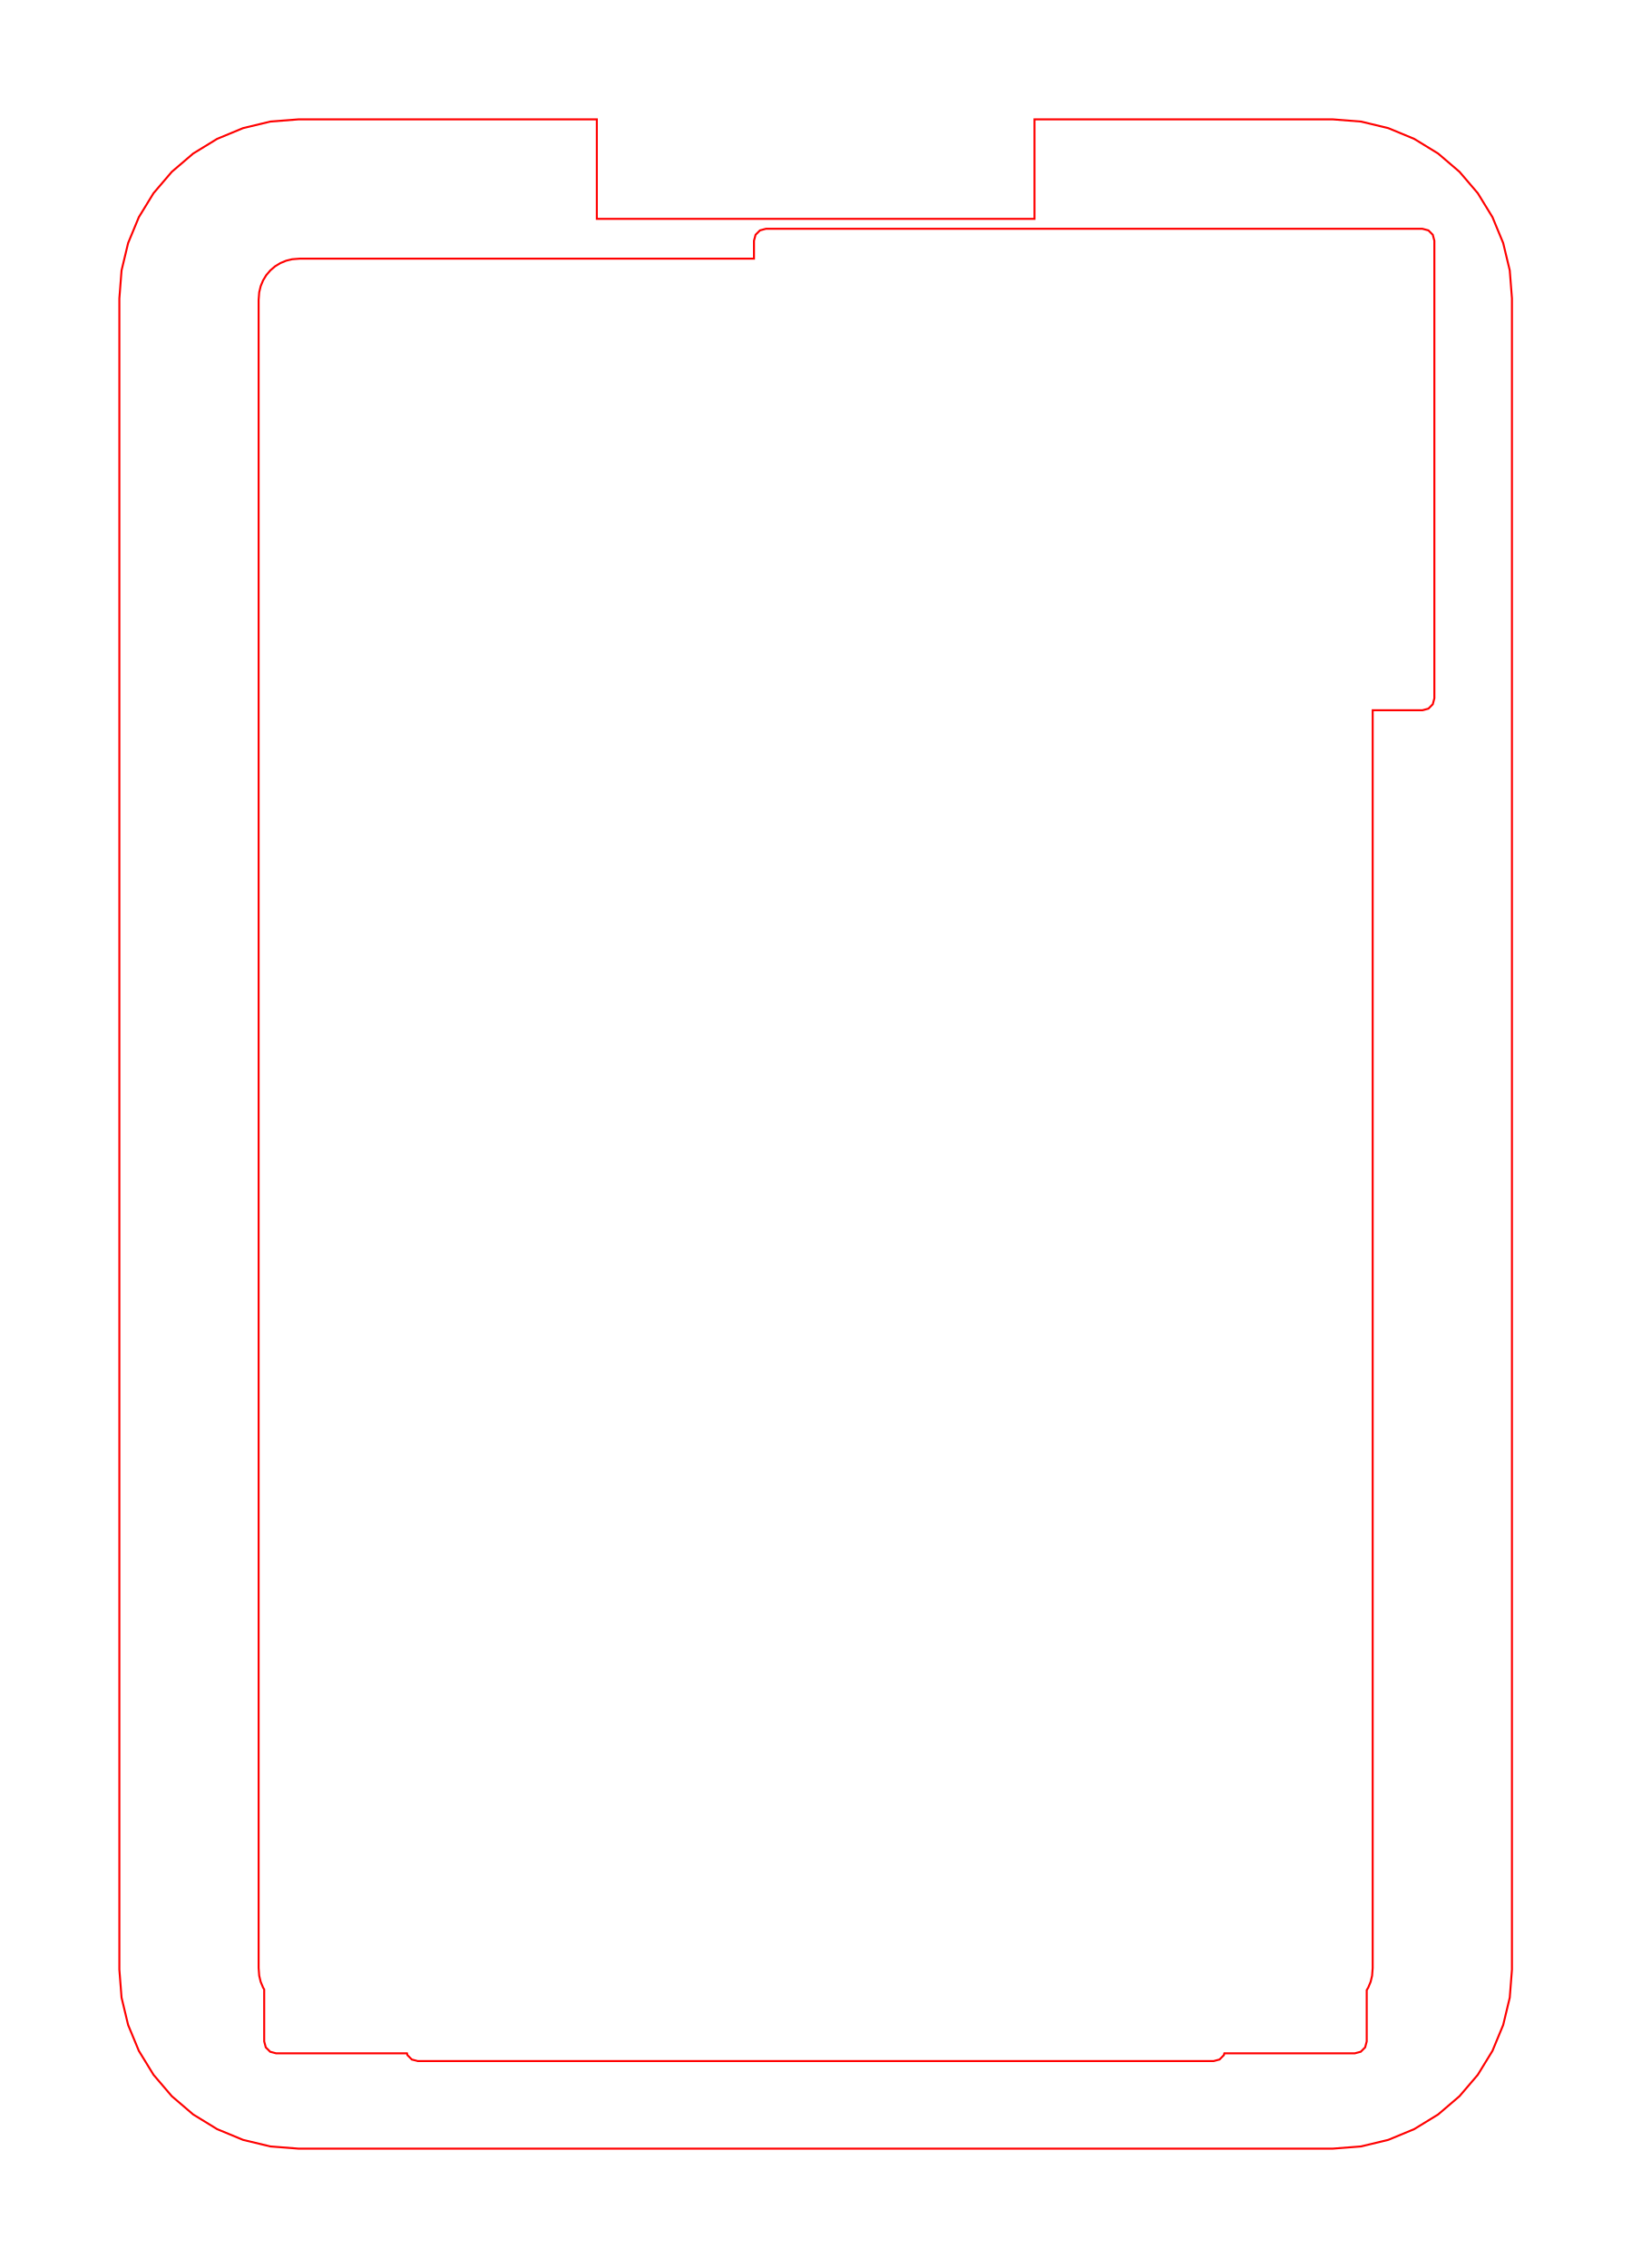
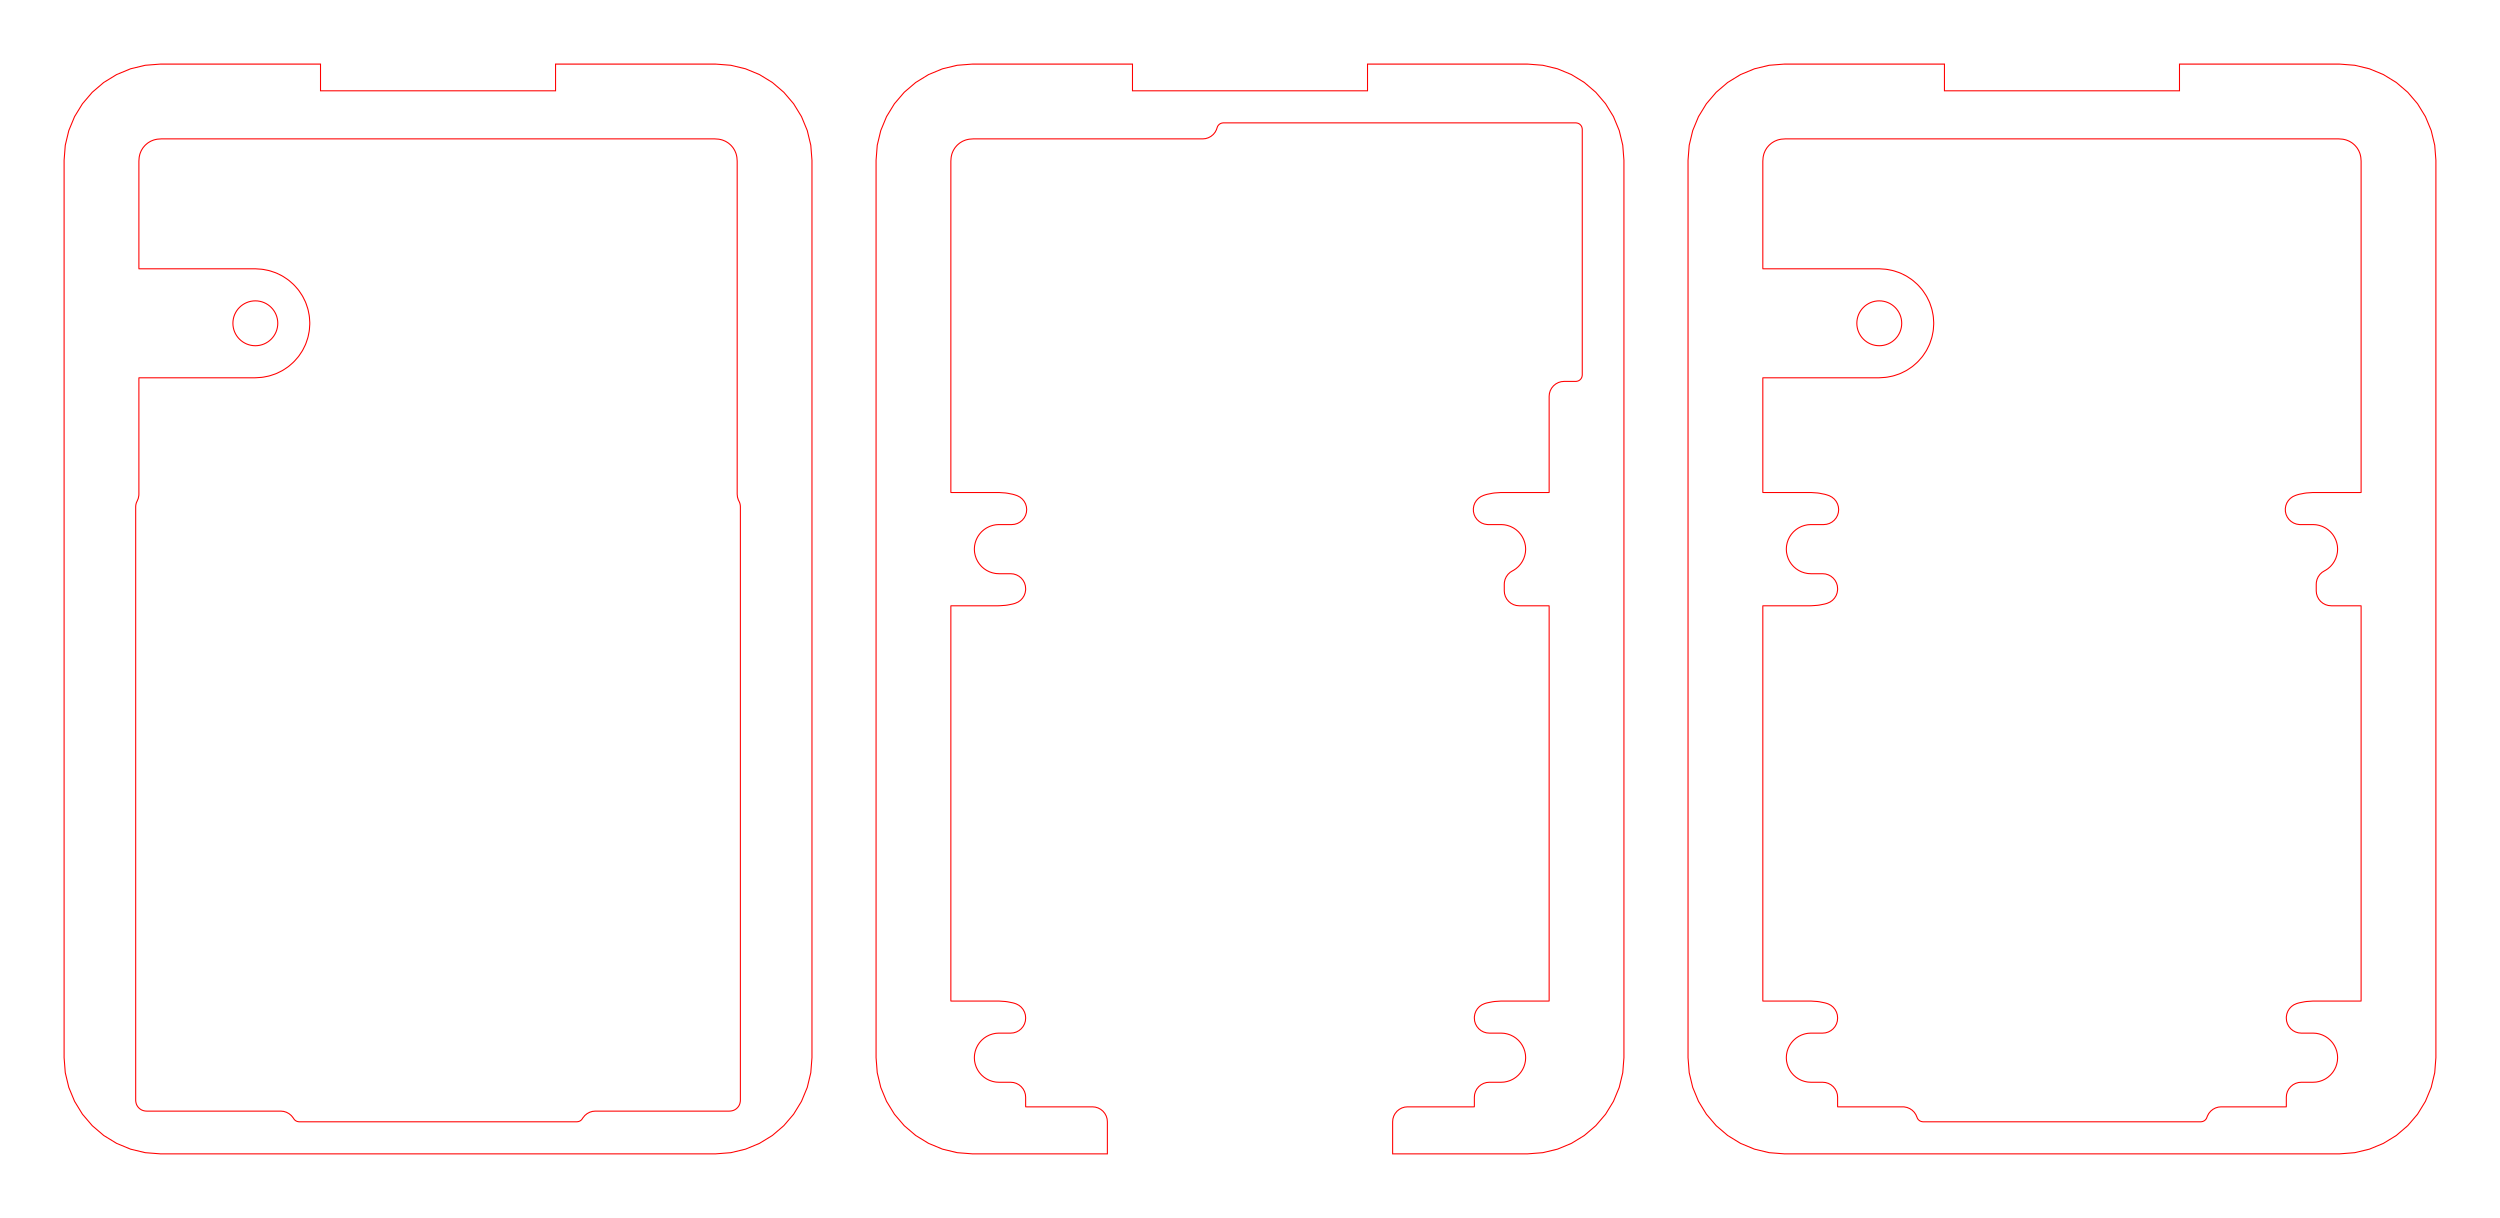
- <svg xmlns="http://www.w3.org/2000/svg" width="41.00mm" height="57.00mm" viewBox="0 0 41.000 57.000">
-   <g fill="none" stroke="#ff0000" stroke-width="0.05">
-     <polygon points="15.000,5.500 26.000,5.500 26.000,3.000 33.500,3.000 34.204,3.055 34.891,3.220 35.543,3.490 36.145,3.859 36.682,4.318 37.141,4.855 37.510,5.457 37.780,6.109 37.945,6.796 38.000,7.500 38.000,49.500 37.945,50.204 37.780,50.891 37.510,51.543 37.141,52.145 36.682,52.682 36.145,53.141 35.543,53.510 34.891,53.780 34.204,53.945 33.500,54.000 7.500,54.000 6.796,53.945 6.109,53.780 5.457,53.510 4.855,53.141 4.318,52.682 3.859,52.145 3.490,51.543 3.220,50.891 3.055,50.204 3.000,49.500 3.000,7.500 3.055,6.796 3.220,6.109 3.490,5.457 3.859,4.855 4.318,4.318 4.855,3.859 5.457,3.490 6.109,3.220 6.796,3.055 7.500,3.000 15.000,3.000" />
-     <polygon points="19.250,5.750 19.100,5.790 18.990,5.900 18.950,6.050 18.950,6.500 7.539,6.500 7.344,6.515 7.192,6.552 7.047,6.612 6.914,6.693 6.795,6.795 6.693,6.914 6.612,7.047 6.552,7.192 6.515,7.344 6.500,7.539 6.500,49.461 6.515,49.656 6.552,49.808 6.612,49.953 6.640,49.998 6.640,51.305 6.680,51.455 6.790,51.565 6.940,51.605 10.228,51.605 10.240,51.650 10.350,51.760 10.500,51.800 30.500,51.800 30.650,51.760 30.760,51.650 30.772,51.605 34.050,51.605 34.200,51.565 34.310,51.455 34.350,51.305 34.350,50.015 34.388,49.953 34.448,49.808 34.485,49.656 34.500,49.461 34.500,17.850 35.750,17.850 35.900,17.810 36.010,17.700 36.050,17.550 36.050,6.050 36.010,5.900 35.900,5.790 35.750,5.750" />
+ <svg xmlns="http://www.w3.org/2000/svg" width="117.00mm" height="57.00mm" viewBox="0 0 117.000 57.000">
+   <g id="frame_screen" fill="none" stroke="#ff0000" stroke-width="0.05">
+     <polygon points="15.000,4.250 26.000,4.250 26.000,3.000 33.500,3.000 34.204,3.055 34.891,3.220 35.543,3.490 36.145,3.859 36.682,4.318 37.141,4.855 37.510,5.457 37.780,6.109 37.945,6.796 38.000,7.500 38.000,49.500 37.945,50.204 37.780,50.891 37.510,51.543 37.141,52.145 36.682,52.682 36.145,53.141 35.543,53.510 34.891,53.780 34.204,53.945 33.500,54.000 7.500,54.000 6.796,53.945 6.109,53.780 5.457,53.510 4.855,53.141 4.318,52.682 3.859,52.145 3.490,51.543 3.220,50.891 3.055,50.204 3.000,49.500 3.000,7.500 3.055,6.796 3.220,6.109 3.490,5.457 3.859,4.855 4.318,4.318 4.855,3.859 5.457,3.490 6.109,3.220 6.796,3.055 7.500,3.000 15.000,3.000" />
+     <polygon points="7.553,6.500 7.526,6.501 7.371,6.513 7.317,6.522 7.219,6.545 7.167,6.562 7.073,6.601 7.024,6.626 6.937,6.679 6.893,6.711 6.816,6.777 6.777,6.816 6.711,6.893 6.679,6.937 6.626,7.024 6.601,7.073 6.562,7.167 6.545,7.219 6.522,7.317 6.513,7.371 6.501,7.526 6.500,7.553 6.500,12.546 6.503,12.577 6.534,12.580 11.927,12.580 11.973,12.581 12.237,12.599 12.328,12.611 12.565,12.658 12.653,12.682 12.882,12.759 12.967,12.794 13.184,12.901 13.263,12.947 13.464,13.081 13.537,13.137 13.719,13.297 13.783,13.361 13.943,13.543 13.999,13.616 14.133,13.817 14.179,13.896 14.286,14.113 14.321,14.198 14.398,14.427 14.422,14.515 14.469,14.752 14.481,14.843 14.497,15.084 14.497,15.176 14.481,15.417 14.469,15.508 14.422,15.745 14.398,15.833 14.321,16.062 14.286,16.147 14.179,16.364 14.133,16.443 13.999,16.644 13.943,16.717 13.783,16.899 13.719,16.963 13.537,17.123 13.464,17.179 13.263,17.313 13.184,17.359 12.967,17.466 12.882,17.501 12.653,17.578 12.565,17.602 12.328,17.649 12.237,17.661 11.973,17.679 11.927,17.680 6.534,17.680 6.503,17.683 6.500,17.714 6.500,23.124 6.497,23.192 6.470,23.327 6.417,23.454 6.404,23.478 6.378,23.542 6.370,23.570 6.356,23.637 6.352,23.683 6.350,23.717 6.350,51.483 6.352,51.517 6.356,51.563 6.370,51.630 6.378,51.658 6.404,51.722 6.418,51.747 6.456,51.804 6.475,51.827 6.523,51.875 6.546,51.894 6.603,51.932 6.628,51.946 6.692,51.972 6.720,51.980 6.787,51.994 6.833,51.998 6.867,52.000 13.135,52.000 13.272,52.013 13.403,52.053 13.524,52.118 13.630,52.205 13.717,52.311 13.770,52.389 13.811,52.430 13.859,52.463 13.913,52.485 13.976,52.498 13.983,52.498 14.017,52.500 26.983,52.500 27.017,52.498 27.024,52.498 27.087,52.485 27.141,52.463 27.189,52.430 27.230,52.389 27.283,52.311 27.370,52.205 27.476,52.118 27.597,52.053 27.728,52.013 27.865,52.000 34.133,52.000 34.167,51.998 34.213,51.994 34.280,51.980 34.308,51.972 34.372,51.946 34.397,51.932 34.454,51.894 34.477,51.875 34.525,51.827 34.544,51.804 34.582,51.747 34.596,51.722 34.622,51.658 34.630,51.630 34.644,51.563 34.648,51.517 34.650,51.483 34.650,23.717 34.648,23.683 34.644,23.637 34.630,23.570 34.622,23.542 34.596,23.478 34.583,23.454 34.553,23.392 34.513,23.260 34.500,23.124 34.500,7.553 34.499,7.526 34.487,7.371 34.478,7.317 34.455,7.219 34.438,7.167 34.399,7.073 34.374,7.024 34.321,6.937 34.289,6.893 34.223,6.816 34.184,6.777 34.107,6.711 34.063,6.679 33.976,6.626 33.927,6.601 33.833,6.562 33.781,6.545 33.683,6.522 33.629,6.513 33.474,6.501 33.447,6.500" />
+     <circle cx="11.950" cy="15.130" r="1.050" />
+   </g>
+   <g id="frame_cell1" fill="none" stroke="#ff0000" stroke-width="0.05">
+     <polygon points="53.000,4.250 64.000,4.250 64.000,3.000 71.500,3.000 72.204,3.055 72.891,3.220 73.543,3.490 74.145,3.859 74.682,4.318 75.141,4.855 75.510,5.457 75.780,6.109 75.945,6.796 76.000,7.500 76.000,49.500 75.945,50.204 75.780,50.891 75.510,51.543 75.141,52.145 74.682,52.682 74.145,53.141 73.543,53.510 72.891,53.780 72.204,53.945 71.500,54.000 65.175,54.000 65.175,52.500 65.188,52.363 65.228,52.232 65.293,52.111 65.380,52.005 65.486,51.918 65.607,51.853 65.738,51.813 65.875,51.800 68.966,51.800 68.997,51.797 69.000,51.766 69.000,51.350 69.013,51.213 69.053,51.082 69.118,50.961 69.205,50.855 69.311,50.768 69.432,50.703 69.563,50.663 69.700,50.650 70.239,50.650 70.261,50.649 70.377,50.642 70.423,50.636 70.525,50.615 70.569,50.603 70.668,50.570 70.711,50.552 70.804,50.506 70.844,50.483 70.931,50.425 70.967,50.397 71.046,50.328 71.078,50.296 71.147,50.217 71.175,50.181 71.233,50.094 71.256,50.054 71.302,49.961 71.320,49.918 71.353,49.819 71.365,49.775 71.386,49.673 71.392,49.627 71.399,49.523 71.399,49.477 71.392,49.373 71.386,49.327 71.365,49.225 71.353,49.181 71.320,49.082 71.302,49.039 71.256,48.946 71.233,48.906 71.175,48.819 71.147,48.783 71.078,48.704 71.046,48.672 70.967,48.603 70.931,48.575 70.844,48.517 70.804,48.494 70.711,48.448 70.668,48.430 70.569,48.397 70.525,48.385 70.423,48.364 70.377,48.358 70.261,48.351 70.239,48.350 69.700,48.350 69.563,48.337 69.432,48.297 69.311,48.232 69.205,48.145 69.118,48.039 69.053,47.918 69.013,47.787 69.000,47.650 69.000,47.633 69.001,47.588 69.024,47.452 69.072,47.324 69.145,47.207 69.238,47.107 69.350,47.027 69.475,46.971 69.521,46.955 69.609,46.931 69.859,46.882 69.950,46.870 70.227,46.851 70.273,46.850 72.466,46.850 72.497,46.847 72.500,46.816 72.500,28.384 72.497,28.353 72.466,28.350 71.100,28.350 70.963,28.337 70.832,28.297 70.711,28.232 70.605,28.145 70.518,28.039 70.453,27.918 70.413,27.787 70.400,27.650 70.400,27.341 70.406,27.249 70.437,27.116 70.494,26.991 70.574,26.879 70.674,26.785 70.790,26.713 70.804,26.706 70.844,26.683 70.931,26.625 70.967,26.597 71.046,26.528 71.078,26.496 71.147,26.417 71.175,26.381 71.233,26.294 71.256,26.254 71.302,26.161 71.320,26.118 71.353,26.019 71.365,25.975 71.386,25.873 71.392,25.827 71.399,25.723 71.399,25.677 71.392,25.573 71.386,25.527 71.365,25.425 71.353,25.381 71.320,25.282 71.302,25.239 71.256,25.146 71.233,25.106 71.175,25.019 71.147,24.983 71.078,24.904 71.046,24.872 70.967,24.803 70.931,24.775 70.844,24.717 70.804,24.694 70.711,24.648 70.668,24.630 70.569,24.597 70.525,24.585 70.423,24.564 70.377,24.558 70.261,24.551 70.239,24.550 69.651,24.550 69.605,24.549 69.470,24.526 69.342,24.478 69.225,24.405 69.125,24.312 69.045,24.200 68.988,24.075 68.957,23.941 68.953,23.804 68.975,23.669 69.023,23.540 69.096,23.424 69.190,23.324 69.301,23.244 69.426,23.187 69.521,23.155 69.609,23.131 69.859,23.082 69.950,23.070 70.227,23.051 70.273,23.050 72.466,23.050 72.497,23.047 72.500,23.016 72.500,18.550 72.513,18.413 72.553,18.282 72.618,18.161 72.705,18.055 72.811,17.968 72.932,17.903 73.063,17.863 73.200,17.850 73.733,17.850 73.767,17.848 73.774,17.848 73.837,17.835 73.891,17.813 73.939,17.780 73.980,17.739 74.013,17.691 74.035,17.637 74.048,17.574 74.048,17.567 74.050,17.533 74.050,6.067 74.048,6.033 74.048,6.026 74.035,5.963 74.013,5.909 73.980,5.861 73.939,5.820 73.891,5.787 73.837,5.765 73.774,5.752 73.767,5.752 73.733,5.750 57.267,5.750 57.233,5.752 57.226,5.752 57.163,5.765 57.109,5.787 57.061,5.820 57.020,5.861 56.987,5.909 56.963,5.968 56.956,5.991 56.942,6.029 56.930,6.068 56.866,6.189 56.779,6.295 56.672,6.382 56.551,6.447 56.420,6.487 56.284,6.500 45.553,6.500 45.526,6.501 45.371,6.513 45.317,6.522 45.219,6.545 45.167,6.562 45.073,6.601 45.024,6.626 44.937,6.679 44.893,6.711 44.816,6.777 44.777,6.816 44.711,6.893 44.679,6.937 44.626,7.024 44.601,7.073 44.562,7.167 44.545,7.219 44.522,7.317 44.513,7.371 44.501,7.526 44.500,7.553 44.500,23.016 44.503,23.047 44.534,23.050 46.727,23.050 46.773,23.051 47.050,23.070 47.141,23.082 47.391,23.131 47.479,23.155 47.574,23.187 47.617,23.203 47.738,23.268 47.844,23.355 47.931,23.461 47.996,23.582 48.035,23.713 48.049,23.850 48.035,23.987 47.996,24.118 47.931,24.239 47.844,24.345 47.738,24.432 47.617,24.497 47.485,24.537 47.349,24.550 46.761,24.550 46.739,24.551 46.623,24.558 46.577,24.564 46.475,24.585 46.431,24.597 46.332,24.630 46.289,24.648 46.196,24.694 46.156,24.717 46.069,24.775 46.033,24.803 45.954,24.872 45.922,24.904 45.853,24.983 45.825,25.019 45.767,25.106 45.744,25.146 45.698,25.239 45.680,25.282 45.647,25.381 45.635,25.425 45.614,25.527 45.608,25.573 45.601,25.677 45.601,25.723 45.608,25.827 45.614,25.873 45.635,25.975 45.647,26.019 45.680,26.118 45.698,26.161 45.744,26.254 45.767,26.294 45.825,26.381 45.853,26.417 45.922,26.496 45.954,26.528 46.033,26.597 46.069,26.625 46.156,26.683 46.196,26.706 46.289,26.752 46.332,26.770 46.431,26.803 46.475,26.815 46.577,26.836 46.623,26.842 46.739,26.849 46.761,26.850 47.300,26.850 47.437,26.863 47.568,26.903 47.689,26.968 47.795,27.055 47.882,27.161 47.947,27.282 47.987,27.413 48.000,27.550 48.000,27.567 47.999,27.612 47.976,27.748 47.928,27.876 47.855,27.993 47.762,28.093 47.650,28.173 47.525,28.229 47.479,28.245 47.391,28.269 47.141,28.318 47.050,28.330 46.773,28.349 46.727,28.350 44.534,28.350 44.503,28.353 44.500,28.384 44.500,46.816 44.503,46.847 44.534,46.850 46.727,46.850 46.773,46.851 47.050,46.870 47.141,46.882 47.391,46.931 47.479,46.955 47.525,46.971 47.568,46.987 47.689,47.051 47.795,47.138 47.882,47.245 47.947,47.366 47.987,47.497 48.000,47.633 48.000,47.650 47.987,47.787 47.947,47.918 47.882,48.039 47.795,48.145 47.689,48.232 47.568,48.297 47.437,48.337 47.300,48.350 46.761,48.350 46.739,48.351 46.623,48.358 46.577,48.364 46.475,48.385 46.431,48.397 46.332,48.430 46.289,48.448 46.196,48.494 46.156,48.517 46.069,48.575 46.033,48.603 45.954,48.672 45.922,48.704 45.853,48.783 45.825,48.819 45.767,48.906 45.744,48.946 45.698,49.039 45.680,49.082 45.647,49.181 45.635,49.225 45.614,49.327 45.608,49.373 45.601,49.477 45.601,49.523 45.608,49.627 45.614,49.673 45.635,49.775 45.647,49.819 45.680,49.918 45.698,49.961 45.744,50.054 45.767,50.094 45.825,50.181 45.853,50.217 45.922,50.296 45.954,50.328 46.033,50.397 46.069,50.425 46.156,50.483 46.196,50.506 46.289,50.552 46.332,50.570 46.431,50.603 46.475,50.615 46.577,50.636 46.623,50.642 46.739,50.649 46.761,50.650 47.300,50.650 47.437,50.663 47.568,50.703 47.689,50.768 47.795,50.855 47.882,50.961 47.947,51.082 47.987,51.213 48.000,51.350 48.000,51.766 48.003,51.797 48.034,51.800 51.125,51.800 51.262,51.813 51.393,51.853 51.514,51.918 51.620,52.005 51.707,52.111 51.772,52.232 51.812,52.363 51.825,52.500 51.825,54.000 45.500,54.000 44.796,53.945 44.109,53.780 43.457,53.510 42.855,53.141 42.318,52.682 41.859,52.145 41.490,51.543 41.220,50.891 41.055,50.204 41.000,49.500 41.000,7.500 41.055,6.796 41.220,6.109 41.490,5.457 41.859,4.855 42.318,4.318 42.855,3.859 43.457,3.490 44.109,3.220 44.796,3.055 45.500,3.000 53.000,3.000" />
+   </g>
+   <g id="frame_cell2" fill="none" stroke="#ff0000" stroke-width="0.05">
+     <polygon points="91.000,4.250 102.000,4.250 102.000,3.000 109.500,3.000 110.204,3.055 110.891,3.220 111.543,3.490 112.145,3.859 112.682,4.318 113.141,4.855 113.510,5.457 113.780,6.109 113.945,6.796 114.000,7.500 114.000,49.500 113.945,50.204 113.780,50.891 113.510,51.543 113.141,52.145 112.682,52.682 112.145,53.141 111.543,53.510 110.891,53.780 110.204,53.945 109.500,54.000 83.500,54.000 82.796,53.945 82.109,53.780 81.457,53.510 80.855,53.141 80.318,52.682 79.859,52.145 79.490,51.543 79.220,50.891 79.055,50.204 79.000,49.500 79.000,7.500 79.055,6.796 79.220,6.109 79.490,5.457 79.859,4.855 80.318,4.318 80.855,3.859 81.457,3.490 82.109,3.220 82.796,3.055 83.500,3.000 91.000,3.000" />
+     <polygon points="83.553,6.500 83.526,6.501 83.371,6.513 83.317,6.522 83.219,6.545 83.167,6.562 83.073,6.601 83.024,6.626 82.937,6.679 82.893,6.711 82.816,6.777 82.777,6.816 82.711,6.893 82.679,6.937 82.626,7.024 82.601,7.073 82.562,7.167 82.545,7.219 82.522,7.317 82.513,7.371 82.501,7.526 82.500,7.553 82.500,12.546 82.503,12.577 82.534,12.580 87.927,12.580 87.973,12.581 88.237,12.599 88.328,12.611 88.565,12.658 88.653,12.682 88.882,12.759 88.967,12.794 89.184,12.901 89.263,12.947 89.464,13.081 89.537,13.137 89.719,13.297 89.783,13.361 89.943,13.543 89.999,13.616 90.133,13.817 90.179,13.896 90.286,14.113 90.321,14.198 90.398,14.427 90.422,14.515 90.469,14.752 90.481,14.843 90.497,15.084 90.497,15.176 90.481,15.417 90.469,15.508 90.422,15.745 90.398,15.833 90.321,16.062 90.286,16.147 90.179,16.364 90.133,16.443 89.999,16.644 89.943,16.717 89.783,16.899 89.719,16.963 89.537,17.123 89.464,17.179 89.263,17.313 89.184,17.359 88.967,17.466 88.882,17.501 88.653,17.578 88.565,17.602 88.328,17.649 88.237,17.661 87.973,17.679 87.927,17.680 82.534,17.680 82.503,17.683 82.500,17.714 82.500,23.016 82.503,23.047 82.534,23.050 84.727,23.050 84.773,23.051 85.050,23.070 85.141,23.082 85.391,23.131 85.479,23.155 85.574,23.187 85.617,23.203 85.738,23.268 85.844,23.355 85.931,23.461 85.996,23.582 86.035,23.713 86.049,23.850 86.035,23.987 85.996,24.118 85.931,24.239 85.844,24.345 85.738,24.432 85.617,24.497 85.485,24.537 85.349,24.550 84.761,24.550 84.739,24.551 84.623,24.558 84.577,24.564 84.475,24.585 84.431,24.597 84.332,24.630 84.289,24.648 84.196,24.694 84.156,24.717 84.069,24.775 84.033,24.803 83.954,24.872 83.922,24.904 83.853,24.983 83.825,25.019 83.767,25.106 83.744,25.146 83.698,25.239 83.680,25.282 83.647,25.381 83.635,25.425 83.614,25.527 83.608,25.573 83.601,25.677 83.601,25.723 83.608,25.827 83.614,25.873 83.635,25.975 83.647,26.019 83.680,26.118 83.698,26.161 83.744,26.254 83.767,26.294 83.825,26.381 83.853,26.417 83.922,26.496 83.954,26.528 84.033,26.597 84.069,26.625 84.156,26.683 84.196,26.706 84.289,26.752 84.332,26.770 84.431,26.803 84.475,26.815 84.577,26.836 84.623,26.842 84.739,26.849 84.761,26.850 85.300,26.850 85.437,26.863 85.568,26.903 85.689,26.968 85.795,27.055 85.882,27.161 85.947,27.282 85.987,27.413 86.000,27.550 86.000,27.567 85.999,27.612 85.976,27.748 85.928,27.876 85.855,27.993 85.762,28.093 85.650,28.173 85.525,28.229 85.479,28.245 85.391,28.269 85.141,28.318 85.050,28.330 84.773,28.349 84.727,28.350 82.534,28.350 82.503,28.353 82.500,28.384 82.500,46.816 82.503,46.847 82.534,46.850 84.727,46.850 84.773,46.851 85.050,46.870 85.141,46.882 85.391,46.931 85.479,46.955 85.525,46.971 85.568,46.987 85.689,47.051 85.795,47.138 85.882,47.245 85.947,47.366 85.987,47.497 86.000,47.633 86.000,47.650 85.987,47.787 85.947,47.918 85.882,48.039 85.795,48.145 85.689,48.232 85.568,48.297 85.437,48.337 85.300,48.350 84.761,48.350 84.739,48.351 84.623,48.358 84.577,48.364 84.475,48.385 84.431,48.397 84.332,48.430 84.289,48.448 84.196,48.494 84.156,48.517 84.069,48.575 84.033,48.603 83.954,48.672 83.922,48.704 83.853,48.783 83.825,48.819 83.767,48.906 83.744,48.946 83.698,49.039 83.680,49.082 83.647,49.181 83.635,49.225 83.614,49.327 83.608,49.373 83.601,49.477 83.601,49.523 83.608,49.627 83.614,49.673 83.635,49.775 83.647,49.819 83.680,49.918 83.698,49.961 83.744,50.054 83.767,50.094 83.825,50.181 83.853,50.217 83.922,50.296 83.954,50.328 84.033,50.397 84.069,50.425 84.156,50.483 84.196,50.506 84.289,50.552 84.332,50.570 84.431,50.603 84.475,50.615 84.577,50.636 84.623,50.642 84.739,50.649 84.761,50.650 85.300,50.650 85.437,50.663 85.568,50.703 85.689,50.768 85.795,50.855 85.882,50.961 85.947,51.082 85.987,51.213 86.000,51.350 86.000,51.766 86.003,51.797 86.034,51.800 89.048,51.800 89.116,51.803 89.251,51.830 89.378,51.883 89.492,51.959 89.589,52.056 89.665,52.170 89.698,52.251 89.700,52.250 89.737,52.341 89.770,52.389 89.811,52.430 89.859,52.463 89.913,52.485 89.976,52.498 89.983,52.498 90.017,52.500 102.983,52.500 103.017,52.498 103.024,52.498 103.087,52.485 103.141,52.463 103.189,52.430 103.230,52.389 103.263,52.341 103.293,52.268 103.306,52.232 103.370,52.111 103.458,52.005 103.564,51.918 103.685,51.853 103.816,51.813 103.952,51.800 106.966,51.800 106.997,51.797 107.000,51.766 107.000,51.350 107.013,51.213 107.053,51.082 107.118,50.961 107.205,50.855 107.311,50.768 107.432,50.703 107.563,50.663 107.700,50.650 108.239,50.650 108.261,50.649 108.377,50.642 108.423,50.636 108.525,50.615 108.569,50.603 108.668,50.570 108.711,50.552 108.804,50.506 108.844,50.483 108.931,50.425 108.967,50.397 109.046,50.328 109.078,50.296 109.147,50.217 109.175,50.181 109.233,50.094 109.256,50.054 109.302,49.961 109.320,49.918 109.353,49.819 109.365,49.775 109.386,49.673 109.392,49.627 109.399,49.523 109.399,49.477 109.392,49.373 109.386,49.327 109.365,49.225 109.353,49.181 109.320,49.082 109.302,49.039 109.256,48.946 109.233,48.906 109.175,48.819 109.147,48.783 109.078,48.704 109.046,48.672 108.967,48.603 108.931,48.575 108.844,48.517 108.804,48.494 108.711,48.448 108.668,48.430 108.569,48.397 108.525,48.385 108.423,48.364 108.377,48.358 108.261,48.351 108.239,48.350 107.700,48.350 107.563,48.337 107.432,48.297 107.311,48.232 107.205,48.145 107.118,48.039 107.053,47.918 107.013,47.787 107.000,47.650 107.000,47.633 107.001,47.588 107.024,47.452 107.072,47.324 107.145,47.207 107.238,47.107 107.350,47.027 107.475,46.971 107.521,46.955 107.609,46.931 107.859,46.882 107.950,46.870 108.227,46.851 108.273,46.850 110.466,46.850 110.497,46.847 110.500,46.816 110.500,28.384 110.497,28.353 110.466,28.350 109.100,28.350 108.963,28.337 108.832,28.297 108.711,28.232 108.605,28.145 108.518,28.039 108.453,27.918 108.413,27.787 108.400,27.650 108.400,27.341 108.406,27.249 108.437,27.116 108.494,26.991 108.574,26.879 108.674,26.785 108.790,26.713 108.804,26.706 108.844,26.683 108.931,26.625 108.967,26.597 109.046,26.528 109.078,26.496 109.147,26.417 109.175,26.381 109.233,26.294 109.256,26.254 109.302,26.161 109.320,26.118 109.353,26.019 109.365,25.975 109.386,25.873 109.392,25.827 109.399,25.723 109.399,25.677 109.392,25.573 109.386,25.527 109.365,25.425 109.353,25.381 109.320,25.282 109.302,25.239 109.256,25.146 109.233,25.106 109.175,25.019 109.147,24.983 109.078,24.904 109.046,24.872 108.967,24.803 108.931,24.775 108.844,24.717 108.804,24.694 108.711,24.648 108.668,24.630 108.569,24.597 108.525,24.585 108.423,24.564 108.377,24.558 108.261,24.551 108.239,24.550 107.651,24.550 107.605,24.549 107.470,24.526 107.342,24.478 107.225,24.405 107.125,24.312 107.045,24.200 106.988,24.075 106.957,23.941 106.953,23.804 106.975,23.669 107.023,23.540 107.096,23.424 107.190,23.324 107.301,23.244 107.426,23.187 107.521,23.155 107.609,23.131 107.859,23.082 107.950,23.070 108.227,23.051 108.273,23.050 110.466,23.050 110.497,23.047 110.500,23.016 110.500,7.553 110.499,7.526 110.487,7.371 110.478,7.317 110.455,7.219 110.438,7.167 110.399,7.073 110.374,7.024 110.321,6.937 110.289,6.893 110.223,6.816 110.184,6.777 110.107,6.711 110.063,6.679 109.976,6.626 109.927,6.601 109.833,6.562 109.781,6.545 109.683,6.522 109.629,6.513 109.474,6.501 109.447,6.500" />
+     <circle cx="87.950" cy="15.130" r="1.050" />
  </g>
</svg>
